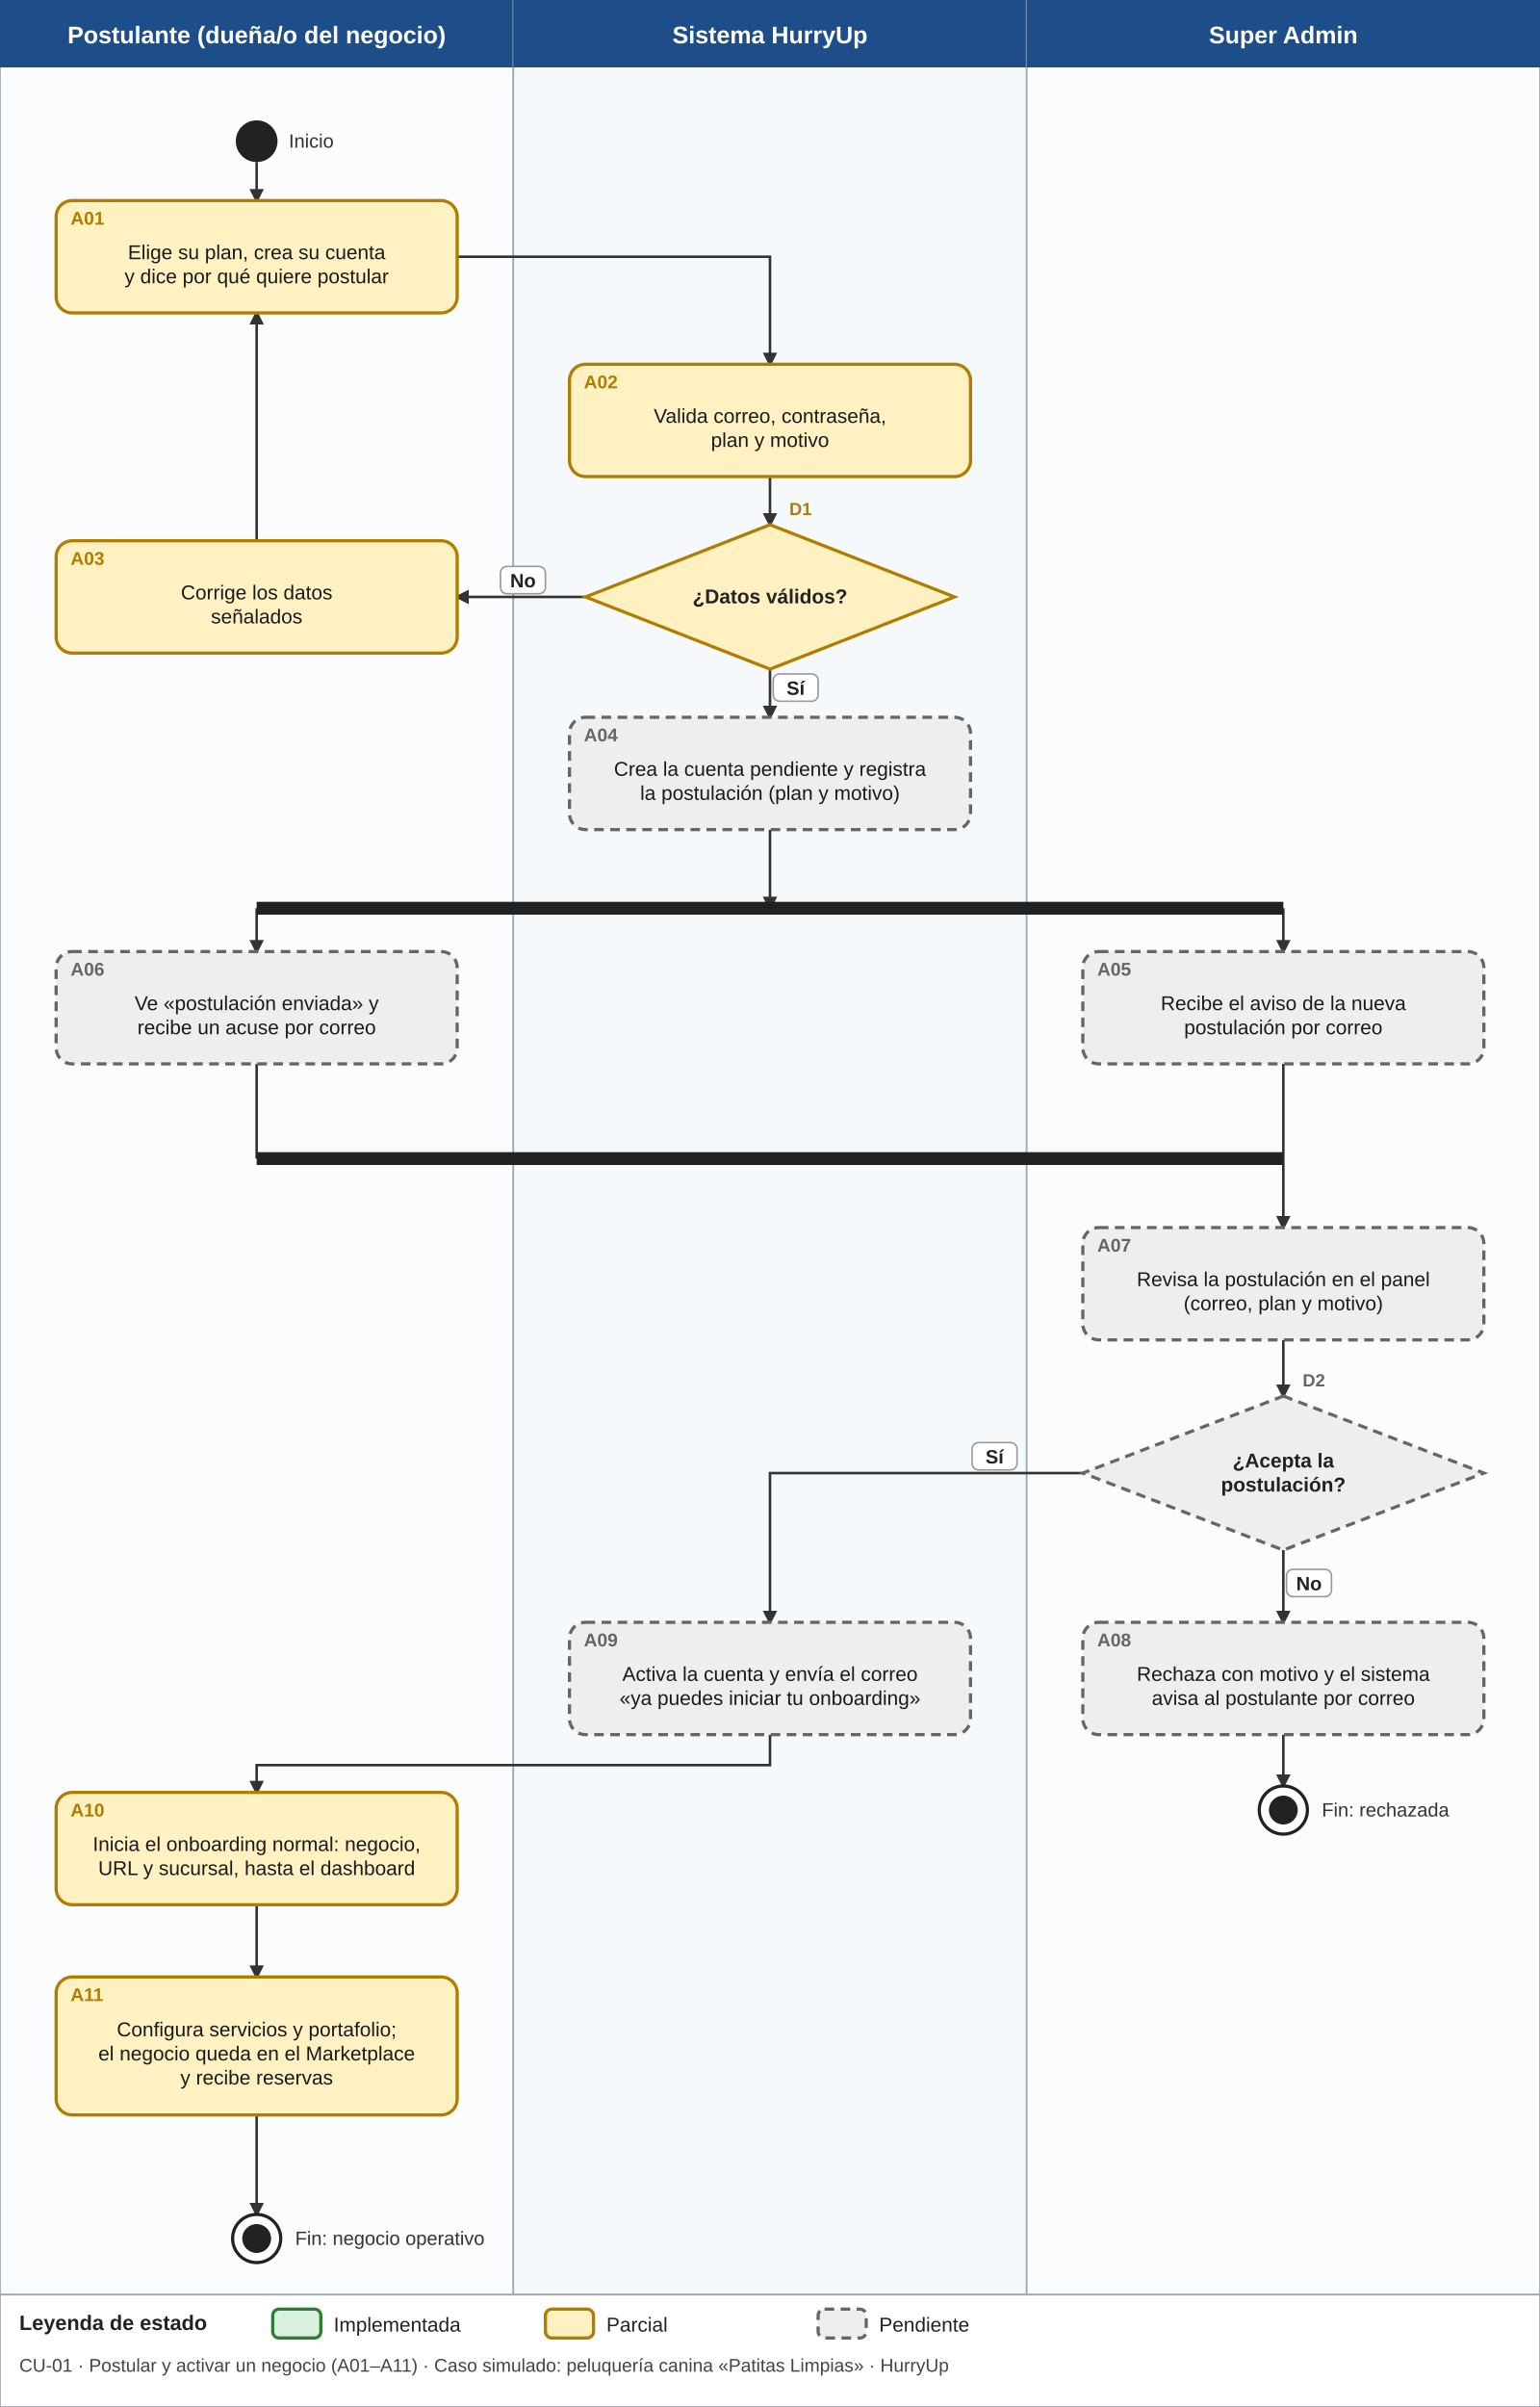
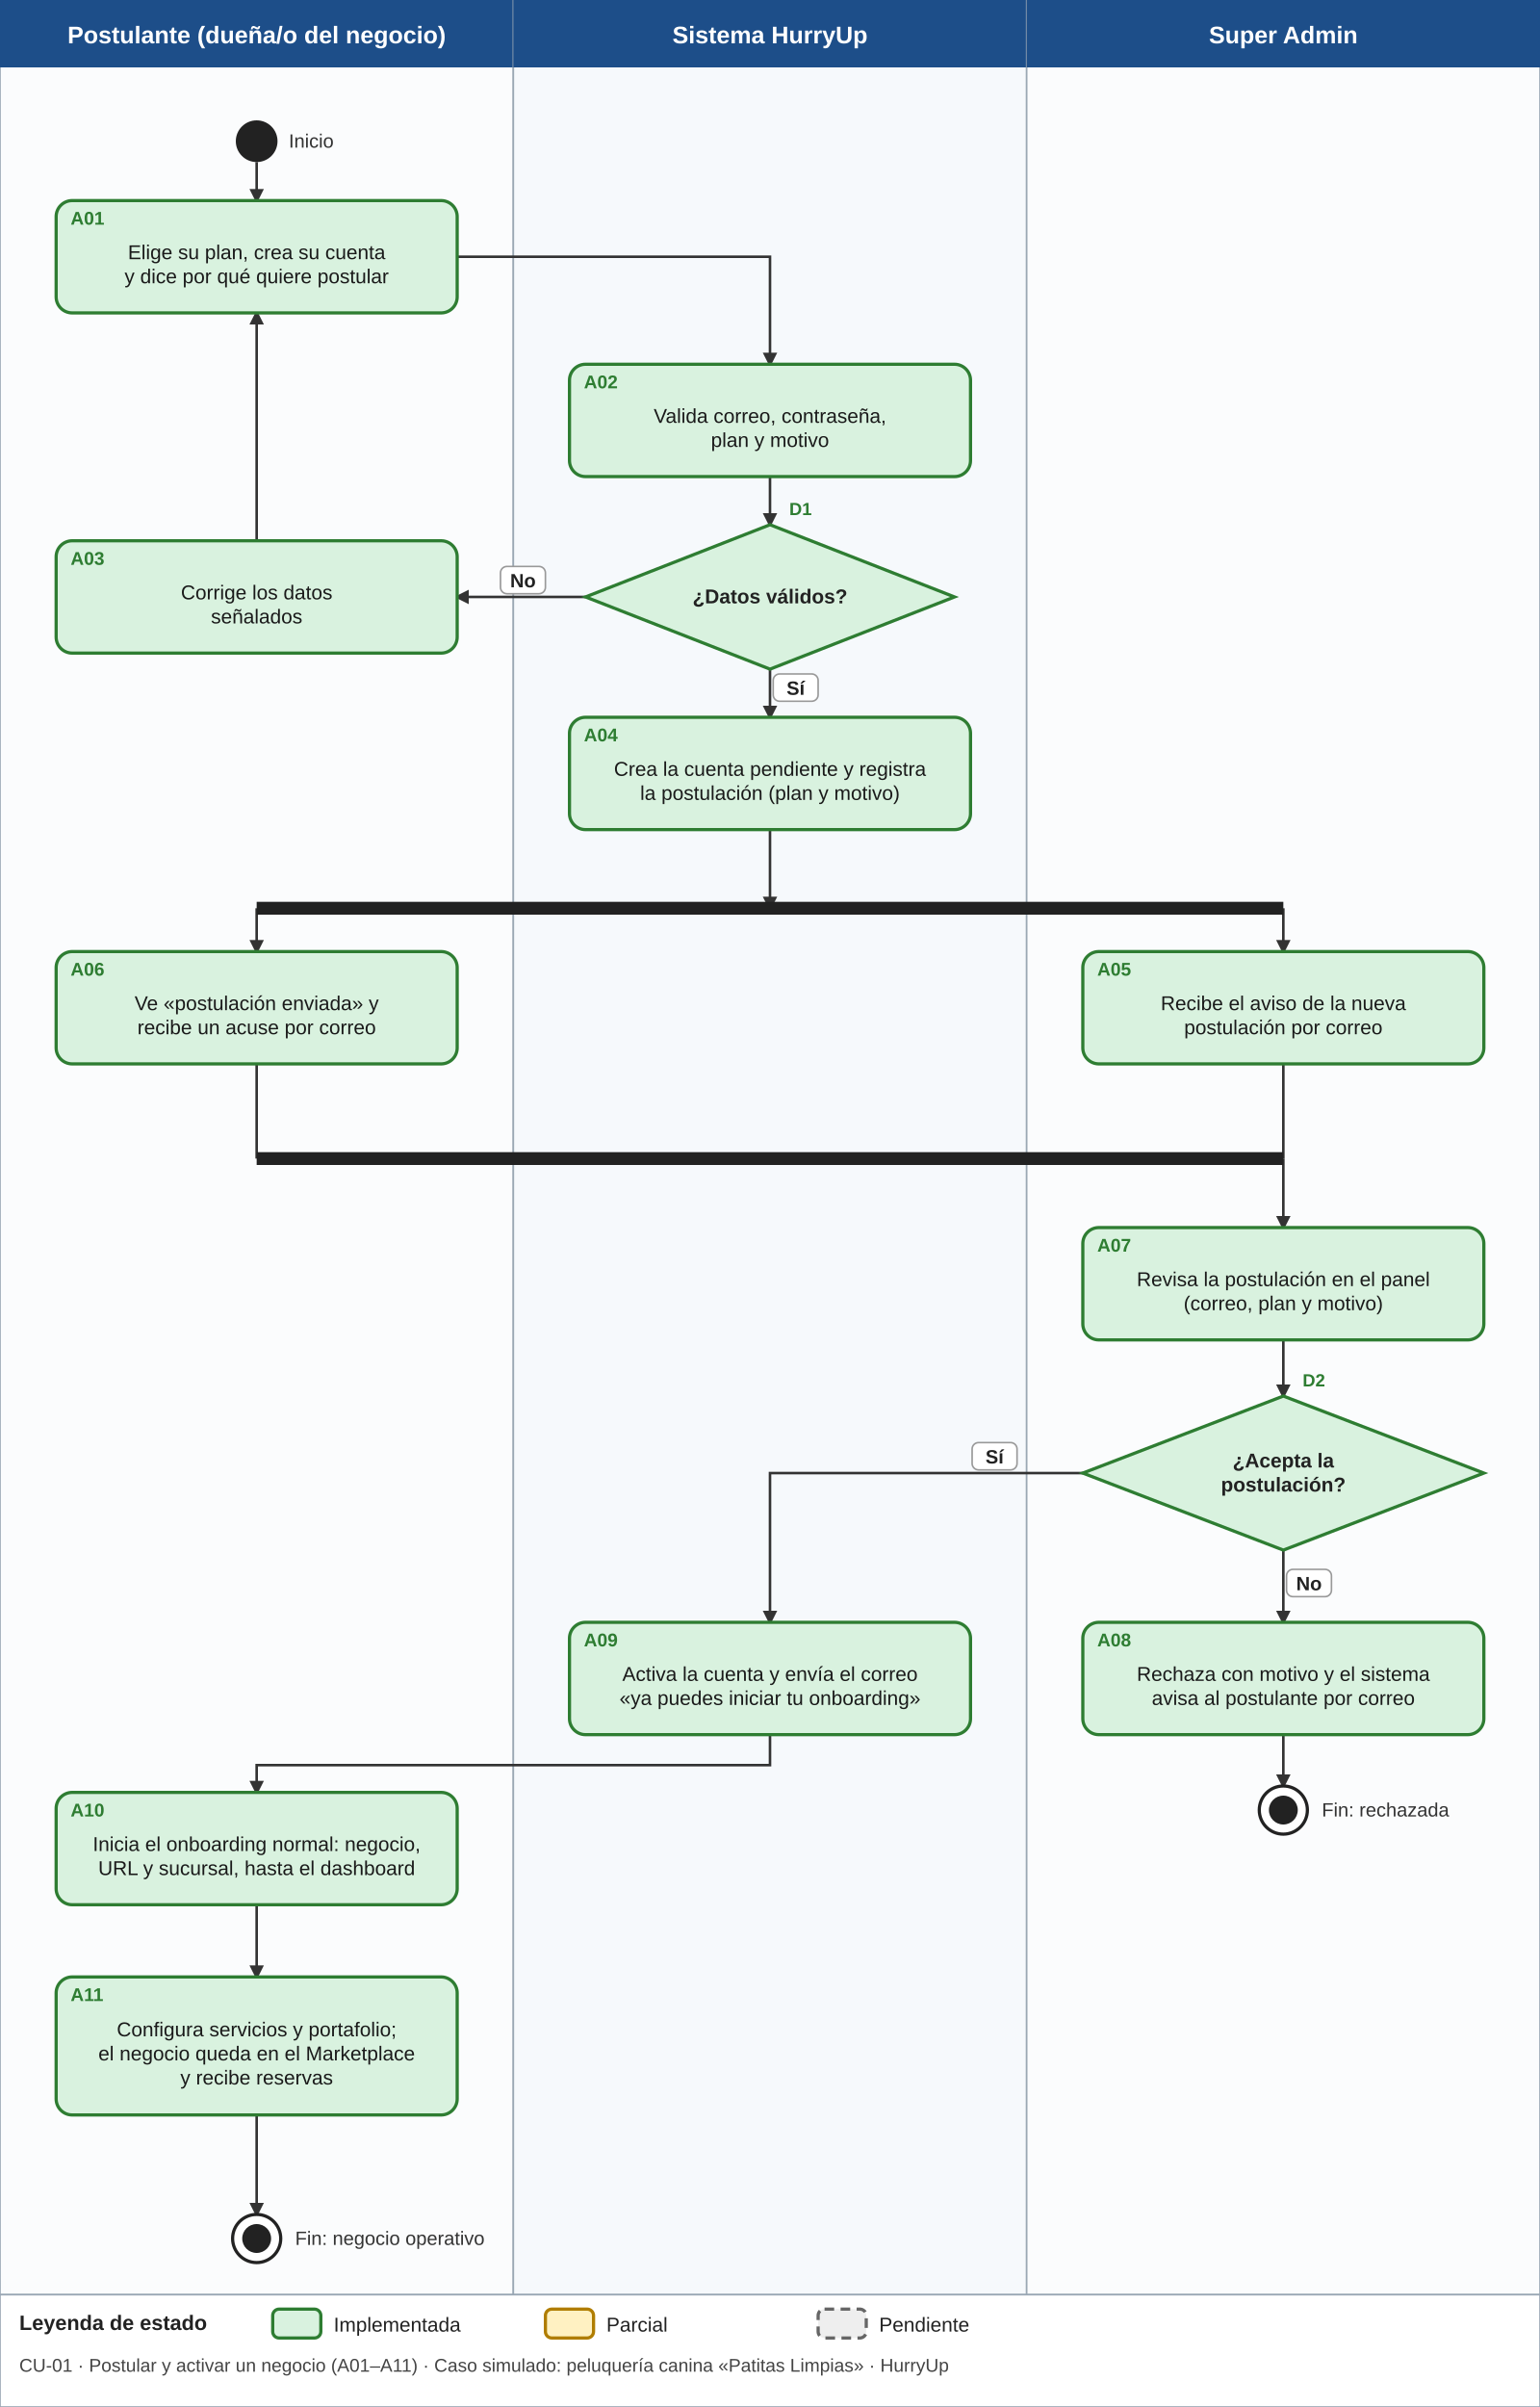
<svg xmlns="http://www.w3.org/2000/svg" width="960" height="1500" viewBox="0 0 960 1500" font-family="Segoe UI, Arial, sans-serif">
  <defs>
    <marker id="ar" viewBox="0 0 10 10" refX="8" refY="5" markerWidth="9" markerHeight="9" markerUnits="userSpaceOnUse" orient="auto">
      <path d="M0,0 L10,5 L0,10 z" fill="#333" />
    </marker>
  </defs>
  <rect width="960" height="1500" fill="#ffffff" />
  <rect x="0" y="0" width="320" height="1430" fill="#fbfcfd" stroke="#9aa7b4" />
  <rect x="0" y="0" width="320" height="42" fill="#1d4e89" />
  <text x="160" y="27" text-anchor="middle" font-size="15" font-weight="700" fill="#fff">Postulante (dueña/o del negocio)</text>
  <rect x="320" y="0" width="320" height="1430" fill="#f6f9fc" stroke="#9aa7b4" />
  <rect x="320" y="0" width="320" height="42" fill="#1d4e89" />
  <text x="480" y="27" text-anchor="middle" font-size="15" font-weight="700" fill="#fff">Sistema HurryUp</text>
  <rect x="640" y="0" width="320" height="1430" fill="#fbfcfd" stroke="#9aa7b4" />
  <rect x="640" y="0" width="320" height="42" fill="#1d4e89" />
  <text x="800" y="27" text-anchor="middle" font-size="15" font-weight="700" fill="#fff">Super Admin</text>
  <polyline points="160,101 160,125" fill="none" stroke="#333" stroke-width="1.6" marker-end="url(#ar)" />
  <polyline points="285,160 480,160 480,227" fill="none" stroke="#333" stroke-width="1.6" marker-end="url(#ar)" />
  <polyline points="480,297 480,327" fill="none" stroke="#333" stroke-width="1.6" marker-end="url(#ar)" />
  <polyline points="365,372 285,372" fill="none" stroke="#333" stroke-width="1.6" marker-end="url(#ar)" />
  <rect x="312" y="353" width="28" height="17" rx="4" fill="#fff" stroke="#999" />
  <text x="326" y="366" text-anchor="middle" font-size="12" font-weight="700" fill="#222">No</text>
  <polyline points="160,337 160,195" fill="none" stroke="#333" stroke-width="1.6" marker-end="url(#ar)" />
  <polyline points="480,417 480,447" fill="none" stroke="#333" stroke-width="1.6" marker-end="url(#ar)" />
  <rect x="482" y="420" width="28" height="17" rx="4" fill="#fff" stroke="#999" />
  <text x="496" y="433" text-anchor="middle" font-size="12" font-weight="700" fill="#222">Sí</text>
  <polyline points="480,517 480,566" fill="none" stroke="#333" stroke-width="1.6" marker-end="url(#ar)" />
  <polyline points="160,566 160,593" fill="none" stroke="#333" stroke-width="1.6" marker-end="url(#ar)" />
  <polyline points="800,566 800,593" fill="none" stroke="#333" stroke-width="1.6" marker-end="url(#ar)" />
  <polyline points="160,663 160,722" fill="none" stroke="#333" stroke-width="1.6" />
  <polyline points="800,663 800,722" fill="none" stroke="#333" stroke-width="1.6" />
  <polyline points="800,722 800,765" fill="none" stroke="#333" stroke-width="1.6" marker-end="url(#ar)" />
  <polyline points="800,835 800,870" fill="none" stroke="#333" stroke-width="1.6" marker-end="url(#ar)" />
  <polyline points="800,966 800,1011" fill="none" stroke="#333" stroke-width="1.6" marker-end="url(#ar)" />
  <rect x="802" y="978" width="28" height="17" rx="4" fill="#fff" stroke="#999" />
  <text x="816" y="991" text-anchor="middle" font-size="12" font-weight="700" fill="#222">No</text>
  <polyline points="800,1081 800,1113" fill="none" stroke="#333" stroke-width="1.6" marker-end="url(#ar)" />
  <polyline points="675,918 480,918 480,1011" fill="none" stroke="#333" stroke-width="1.6" marker-end="url(#ar)" />
  <rect x="606" y="899" width="28" height="17" rx="4" fill="#fff" stroke="#999" />
  <text x="620" y="912" text-anchor="middle" font-size="12" font-weight="700" fill="#222">Sí</text>
  <polyline points="480,1081 480,1100 160,1100 160,1117" fill="none" stroke="#333" stroke-width="1.6" marker-end="url(#ar)" />
  <polyline points="160,1187 160,1232" fill="none" stroke="#333" stroke-width="1.6" marker-end="url(#ar)" />
  <polyline points="160,1318 160,1380" fill="none" stroke="#333" stroke-width="1.6" marker-end="url(#ar)" />
  <circle cx="160" cy="88" r="13" fill="#222" />
  <text x="180" y="92" font-size="12" fill="#333">Inicio</text>
-   <rect x="35" y="125" width="250" height="70" rx="10" fill="#fff1c2" stroke="#b07d00" stroke-width="2" />
-   <text x="44" y="140" font-size="11.5" font-weight="800" fill="#b07d00">A01</text>
+   <rect x="35" y="125" width="250" height="70" rx="10" fill="#d9f2df" stroke="#2e7d32" stroke-width="2" />
+   <text x="44" y="140" font-size="11.5" font-weight="800" fill="#2e7d32">A01</text>
  <text x="160" y="161.5" text-anchor="middle" font-size="12.5" fill="#1a1a1a">Elige su plan, crea su cuenta</text>
  <text x="160" y="176.5" text-anchor="middle" font-size="12.5" fill="#1a1a1a">y dice por qué quiere postular</text>
-   <rect x="355" y="227" width="250" height="70" rx="10" fill="#fff1c2" stroke="#b07d00" stroke-width="2" />
-   <text x="364" y="242" font-size="11.5" font-weight="800" fill="#b07d00">A02</text>
+   <rect x="355" y="227" width="250" height="70" rx="10" fill="#d9f2df" stroke="#2e7d32" stroke-width="2" />
+   <text x="364" y="242" font-size="11.5" font-weight="800" fill="#2e7d32">A02</text>
  <text x="480" y="263.5" text-anchor="middle" font-size="12.5" fill="#1a1a1a">Valida correo, contraseña,</text>
  <text x="480" y="278.5" text-anchor="middle" font-size="12.5" fill="#1a1a1a">plan y motivo</text>
-   <polygon points="480,327 595,372 480,417 365,372" fill="#fff1c2" stroke="#b07d00" stroke-width="2" />
+   <polygon points="480,327 595,372 480,417 365,372" fill="#d9f2df" stroke="#2e7d32" stroke-width="2" />
  <text x="480" y="376" text-anchor="middle" font-size="12.5" font-weight="600" fill="#222">¿Datos válidos?</text>
-   <text x="492" y="321" font-size="11" font-weight="800" fill="#b07d00">D1</text>
-   <rect x="35" y="337" width="250" height="70" rx="10" fill="#fff1c2" stroke="#b07d00" stroke-width="2" />
-   <text x="44" y="352" font-size="11.5" font-weight="800" fill="#b07d00">A03</text>
+   <text x="492" y="321" font-size="11" font-weight="800" fill="#2e7d32">D1</text>
+   <rect x="35" y="337" width="250" height="70" rx="10" fill="#d9f2df" stroke="#2e7d32" stroke-width="2" />
+   <text x="44" y="352" font-size="11.5" font-weight="800" fill="#2e7d32">A03</text>
  <text x="160" y="373.5" text-anchor="middle" font-size="12.5" fill="#1a1a1a">Corrige los datos</text>
  <text x="160" y="388.5" text-anchor="middle" font-size="12.5" fill="#1a1a1a">señalados</text>
-   <rect x="355" y="447" width="250" height="70" rx="10" fill="#eeeeee" stroke="#666666" stroke-width="2" stroke-dasharray="6 4" />
-   <text x="364" y="462" font-size="11.5" font-weight="800" fill="#666666">A04</text>
+   <rect x="355" y="447" width="250" height="70" rx="10" fill="#d9f2df" stroke="#2e7d32" stroke-width="2" />
+   <text x="364" y="462" font-size="11.5" font-weight="800" fill="#2e7d32">A04</text>
  <text x="480" y="483.5" text-anchor="middle" font-size="12.5" fill="#1a1a1a">Crea la cuenta pendiente y registra</text>
  <text x="480" y="498.5" text-anchor="middle" font-size="12.5" fill="#1a1a1a">la postulación (plan y motivo)</text>
  <rect x="160" y="562" width="640" height="8" fill="#222" />
-   <rect x="35" y="593" width="250" height="70" rx="10" fill="#eeeeee" stroke="#666666" stroke-width="2" stroke-dasharray="6 4" />
-   <text x="44" y="608" font-size="11.5" font-weight="800" fill="#666666">A06</text>
+   <rect x="35" y="593" width="250" height="70" rx="10" fill="#d9f2df" stroke="#2e7d32" stroke-width="2" />
+   <text x="44" y="608" font-size="11.5" font-weight="800" fill="#2e7d32">A06</text>
  <text x="160" y="629.5" text-anchor="middle" font-size="12.5" fill="#1a1a1a">Ve «postulación enviada» y</text>
  <text x="160" y="644.5" text-anchor="middle" font-size="12.5" fill="#1a1a1a">recibe un acuse por correo</text>
-   <rect x="675" y="593" width="250" height="70" rx="10" fill="#eeeeee" stroke="#666666" stroke-width="2" stroke-dasharray="6 4" />
-   <text x="684" y="608" font-size="11.5" font-weight="800" fill="#666666">A05</text>
+   <rect x="675" y="593" width="250" height="70" rx="10" fill="#d9f2df" stroke="#2e7d32" stroke-width="2" />
+   <text x="684" y="608" font-size="11.5" font-weight="800" fill="#2e7d32">A05</text>
  <text x="800" y="629.5" text-anchor="middle" font-size="12.5" fill="#1a1a1a">Recibe el aviso de la nueva</text>
  <text x="800" y="644.5" text-anchor="middle" font-size="12.5" fill="#1a1a1a">postulación por correo</text>
  <rect x="160" y="718" width="640" height="8" fill="#222" />
-   <rect x="675" y="765" width="250" height="70" rx="10" fill="#eeeeee" stroke="#666666" stroke-width="2" stroke-dasharray="6 4" />
-   <text x="684" y="780" font-size="11.5" font-weight="800" fill="#666666">A07</text>
+   <rect x="675" y="765" width="250" height="70" rx="10" fill="#d9f2df" stroke="#2e7d32" stroke-width="2" />
+   <text x="684" y="780" font-size="11.5" font-weight="800" fill="#2e7d32">A07</text>
  <text x="800" y="801.5" text-anchor="middle" font-size="12.5" fill="#1a1a1a">Revisa la postulación en el panel</text>
  <text x="800" y="816.5" text-anchor="middle" font-size="12.5" fill="#1a1a1a">(correo, plan y motivo)</text>
-   <polygon points="800,870 925,918 800,966 675,918" fill="#eeeeee" stroke="#666666" stroke-width="2" stroke-dasharray="6 4" />
+   <polygon points="800,870 925,918 800,966 675,918" fill="#d9f2df" stroke="#2e7d32" stroke-width="2" />
  <text x="800" y="914.5" text-anchor="middle" font-size="12.5" font-weight="600" fill="#222">¿Acepta la</text>
  <text x="800" y="929.5" text-anchor="middle" font-size="12.5" font-weight="600" fill="#222">postulación?</text>
-   <text x="812" y="864" font-size="11" font-weight="800" fill="#666666">D2</text>
-   <rect x="675" y="1011" width="250" height="70" rx="10" fill="#eeeeee" stroke="#666666" stroke-width="2" stroke-dasharray="6 4" />
-   <text x="684" y="1026" font-size="11.5" font-weight="800" fill="#666666">A08</text>
+   <text x="812" y="864" font-size="11" font-weight="800" fill="#2e7d32">D2</text>
+   <rect x="675" y="1011" width="250" height="70" rx="10" fill="#d9f2df" stroke="#2e7d32" stroke-width="2" />
+   <text x="684" y="1026" font-size="11.5" font-weight="800" fill="#2e7d32">A08</text>
  <text x="800" y="1047.5" text-anchor="middle" font-size="12.5" fill="#1a1a1a">Rechaza con motivo y el sistema</text>
  <text x="800" y="1062.5" text-anchor="middle" font-size="12.5" fill="#1a1a1a">avisa al postulante por correo</text>
  <circle cx="800" cy="1128" r="15" fill="#fff" stroke="#222" stroke-width="2" />
  <circle cx="800" cy="1128" r="9" fill="#222" />
  <text x="824" y="1132" font-size="12" fill="#333">Fin: rechazada</text>
-   <rect x="355" y="1011" width="250" height="70" rx="10" fill="#eeeeee" stroke="#666666" stroke-width="2" stroke-dasharray="6 4" />
-   <text x="364" y="1026" font-size="11.5" font-weight="800" fill="#666666">A09</text>
+   <rect x="355" y="1011" width="250" height="70" rx="10" fill="#d9f2df" stroke="#2e7d32" stroke-width="2" />
+   <text x="364" y="1026" font-size="11.5" font-weight="800" fill="#2e7d32">A09</text>
  <text x="480" y="1047.5" text-anchor="middle" font-size="12.5" fill="#1a1a1a">Activa la cuenta y envía el correo</text>
  <text x="480" y="1062.5" text-anchor="middle" font-size="12.5" fill="#1a1a1a">«ya puedes iniciar tu onboarding»</text>
-   <rect x="35" y="1117" width="250" height="70" rx="10" fill="#fff1c2" stroke="#b07d00" stroke-width="2" />
-   <text x="44" y="1132" font-size="11.5" font-weight="800" fill="#b07d00">A10</text>
+   <rect x="35" y="1117" width="250" height="70" rx="10" fill="#d9f2df" stroke="#2e7d32" stroke-width="2" />
+   <text x="44" y="1132" font-size="11.5" font-weight="800" fill="#2e7d32">A10</text>
  <text x="160" y="1153.5" text-anchor="middle" font-size="12.5" fill="#1a1a1a">Inicia el onboarding normal: negocio,</text>
  <text x="160" y="1168.5" text-anchor="middle" font-size="12.5" fill="#1a1a1a">URL y sucursal, hasta el dashboard</text>
-   <rect x="35" y="1232" width="250" height="86" rx="10" fill="#fff1c2" stroke="#b07d00" stroke-width="2" />
-   <text x="44" y="1247" font-size="11.5" font-weight="800" fill="#b07d00">A11</text>
+   <rect x="35" y="1232" width="250" height="86" rx="10" fill="#d9f2df" stroke="#2e7d32" stroke-width="2" />
+   <text x="44" y="1247" font-size="11.5" font-weight="800" fill="#2e7d32">A11</text>
  <text x="160" y="1269" text-anchor="middle" font-size="12.5" fill="#1a1a1a">Configura servicios y portafolio;</text>
  <text x="160" y="1284" text-anchor="middle" font-size="12.5" fill="#1a1a1a">el negocio queda en el Marketplace</text>
  <text x="160" y="1299" text-anchor="middle" font-size="12.5" fill="#1a1a1a">y recibe reservas</text>
  <circle cx="160" cy="1395" r="15" fill="#fff" stroke="#222" stroke-width="2" />
  <circle cx="160" cy="1395" r="9" fill="#222" />
  <text x="184" y="1399" font-size="12" fill="#333">Fin: negocio operativo</text>
  <rect x="0" y="1430" width="960" height="70" fill="#fff" stroke="#9aa7b4" />
  <text x="12" y="1452" font-size="13" font-weight="700" fill="#222">Leyenda de estado</text>
  <rect x="170" y="1439" width="30" height="18" rx="4" fill="#d9f2df" stroke="#2e7d32" stroke-width="2" />
  <text x="208" y="1453" font-size="12.5" fill="#222">Implementada</text>
  <rect x="340" y="1439" width="30" height="18" rx="4" fill="#fff1c2" stroke="#b07d00" stroke-width="2" />
  <text x="378" y="1453" font-size="12.5" fill="#222">Parcial</text>
  <rect x="510" y="1439" width="30" height="18" rx="4" fill="#eeeeee" stroke="#666666" stroke-width="2" stroke-dasharray="6 4" />
  <text x="548" y="1453" font-size="12.5" fill="#222">Pendiente</text>
  <text x="12" y="1478" font-size="11.5" fill="#444">CU-01 · Postular y activar un negocio (A01–A11) · Caso simulado: peluquería canina «Patitas Limpias» · HurryUp</text>
</svg>
